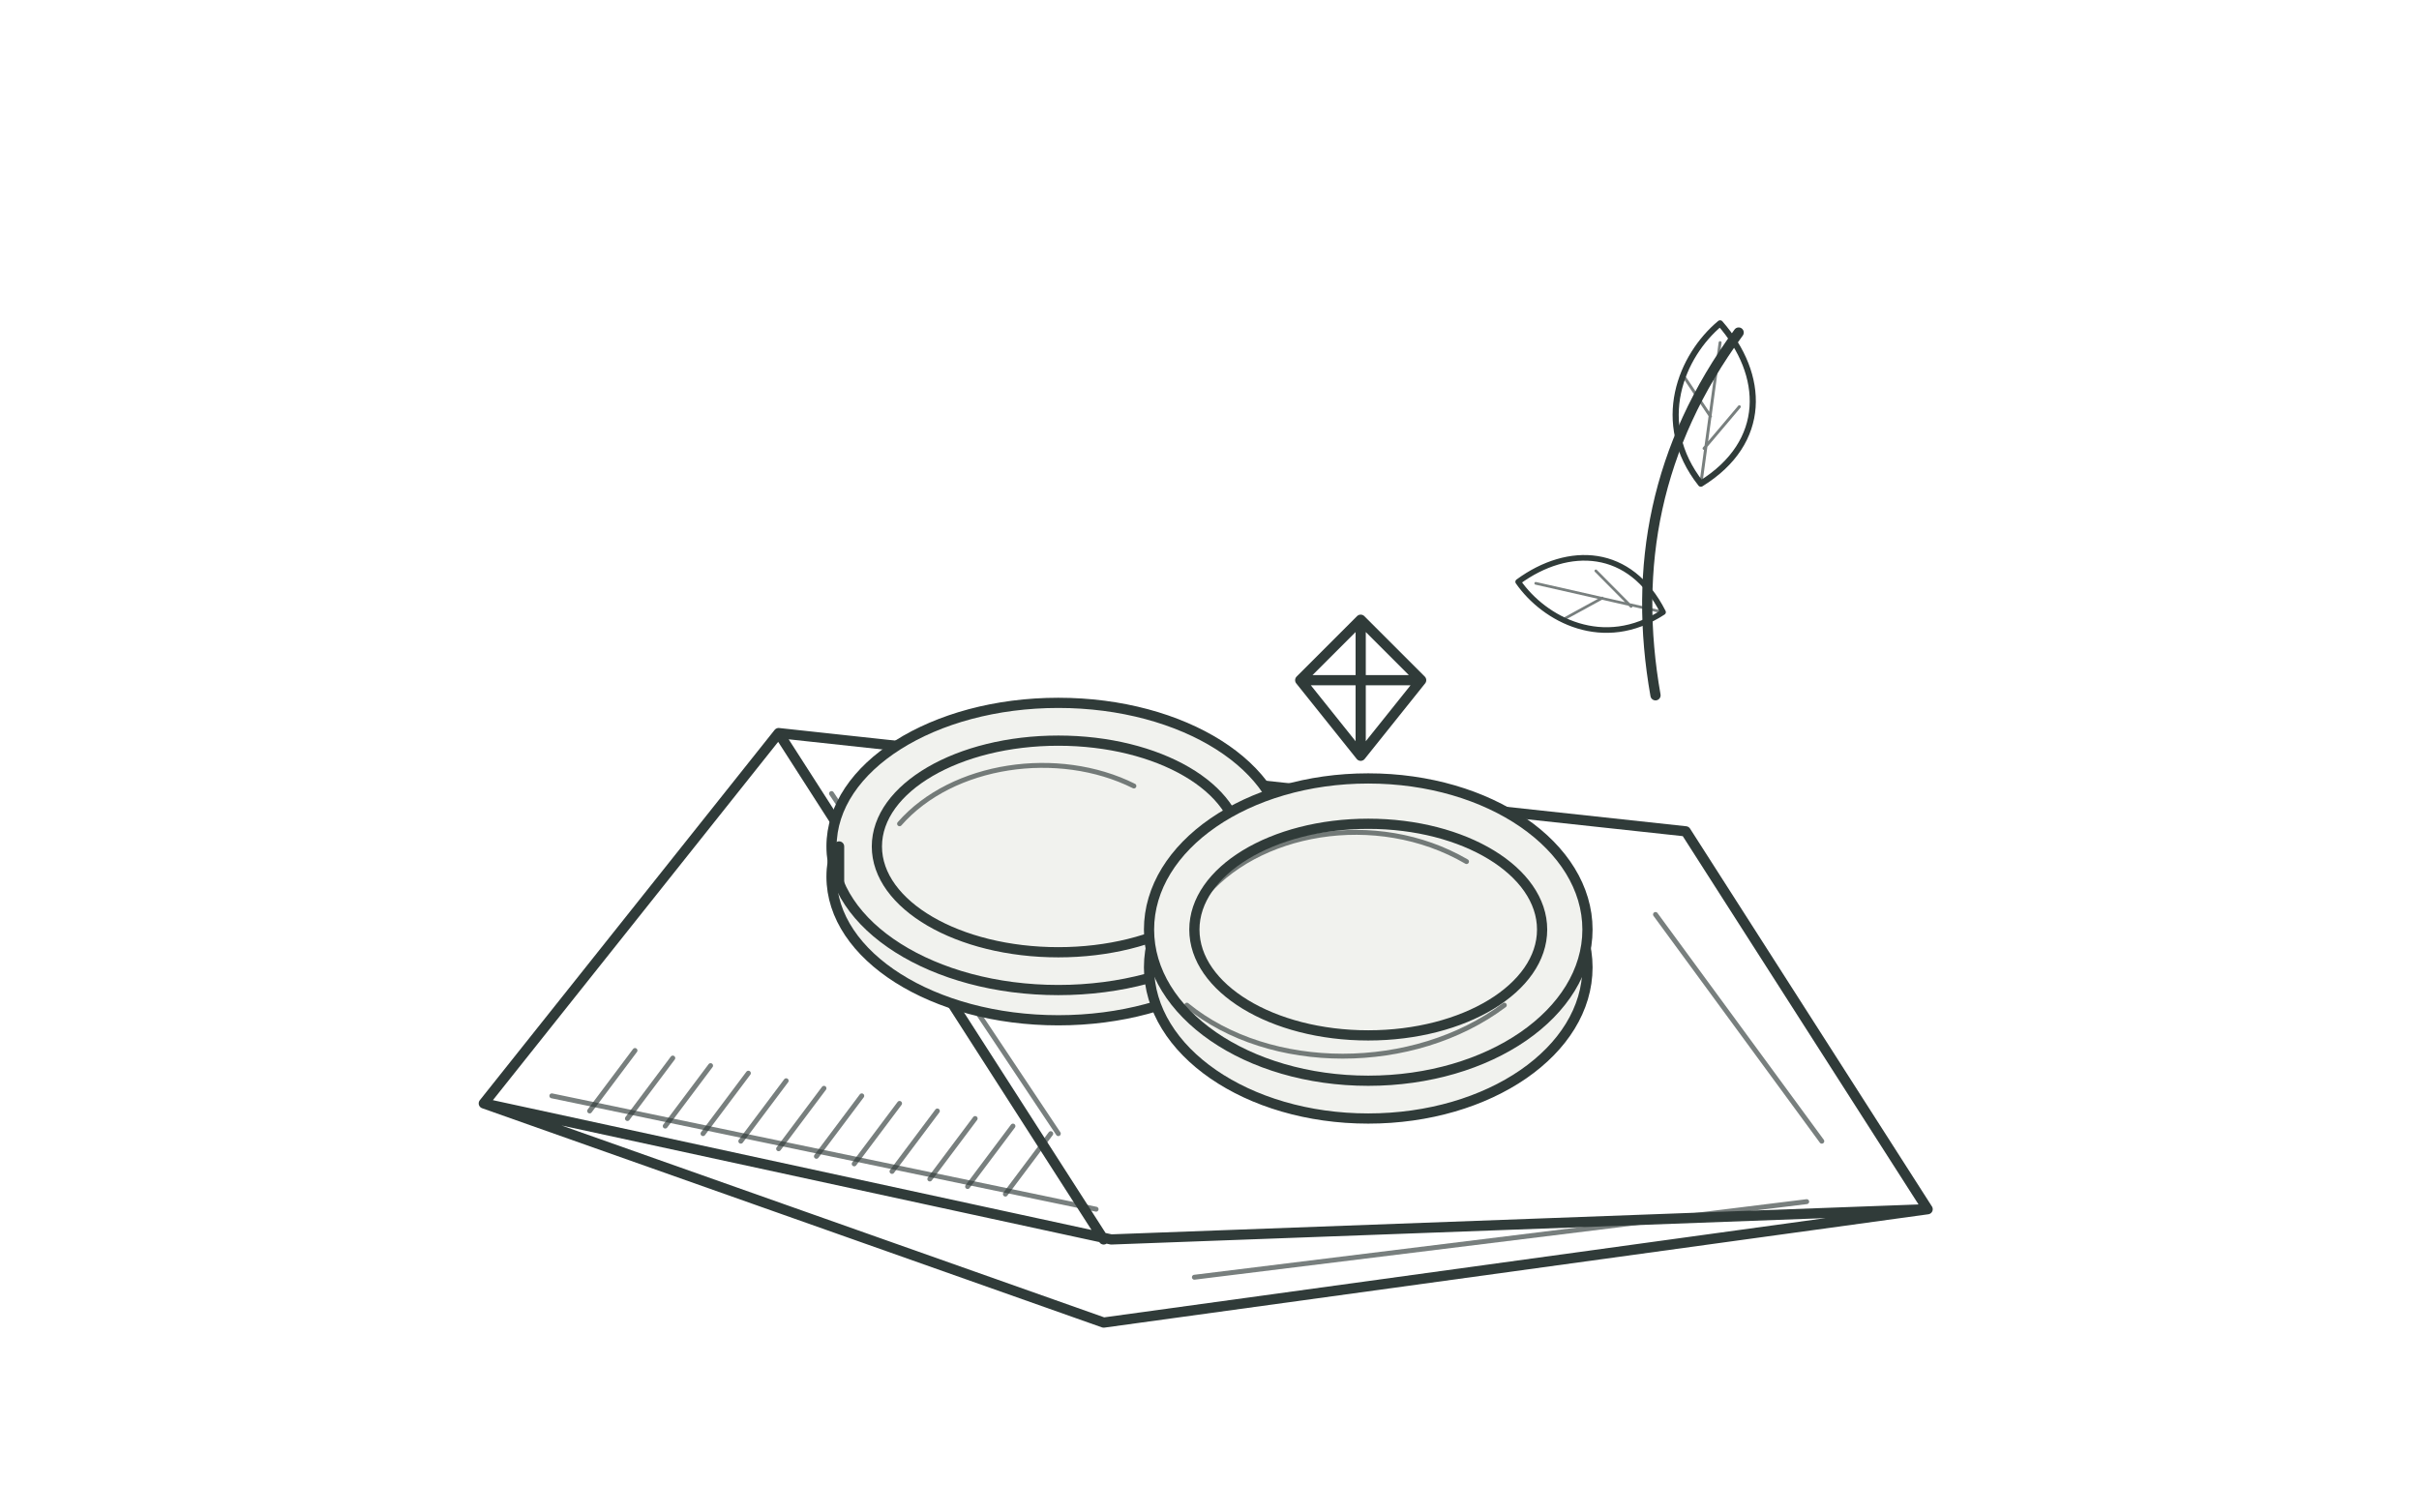
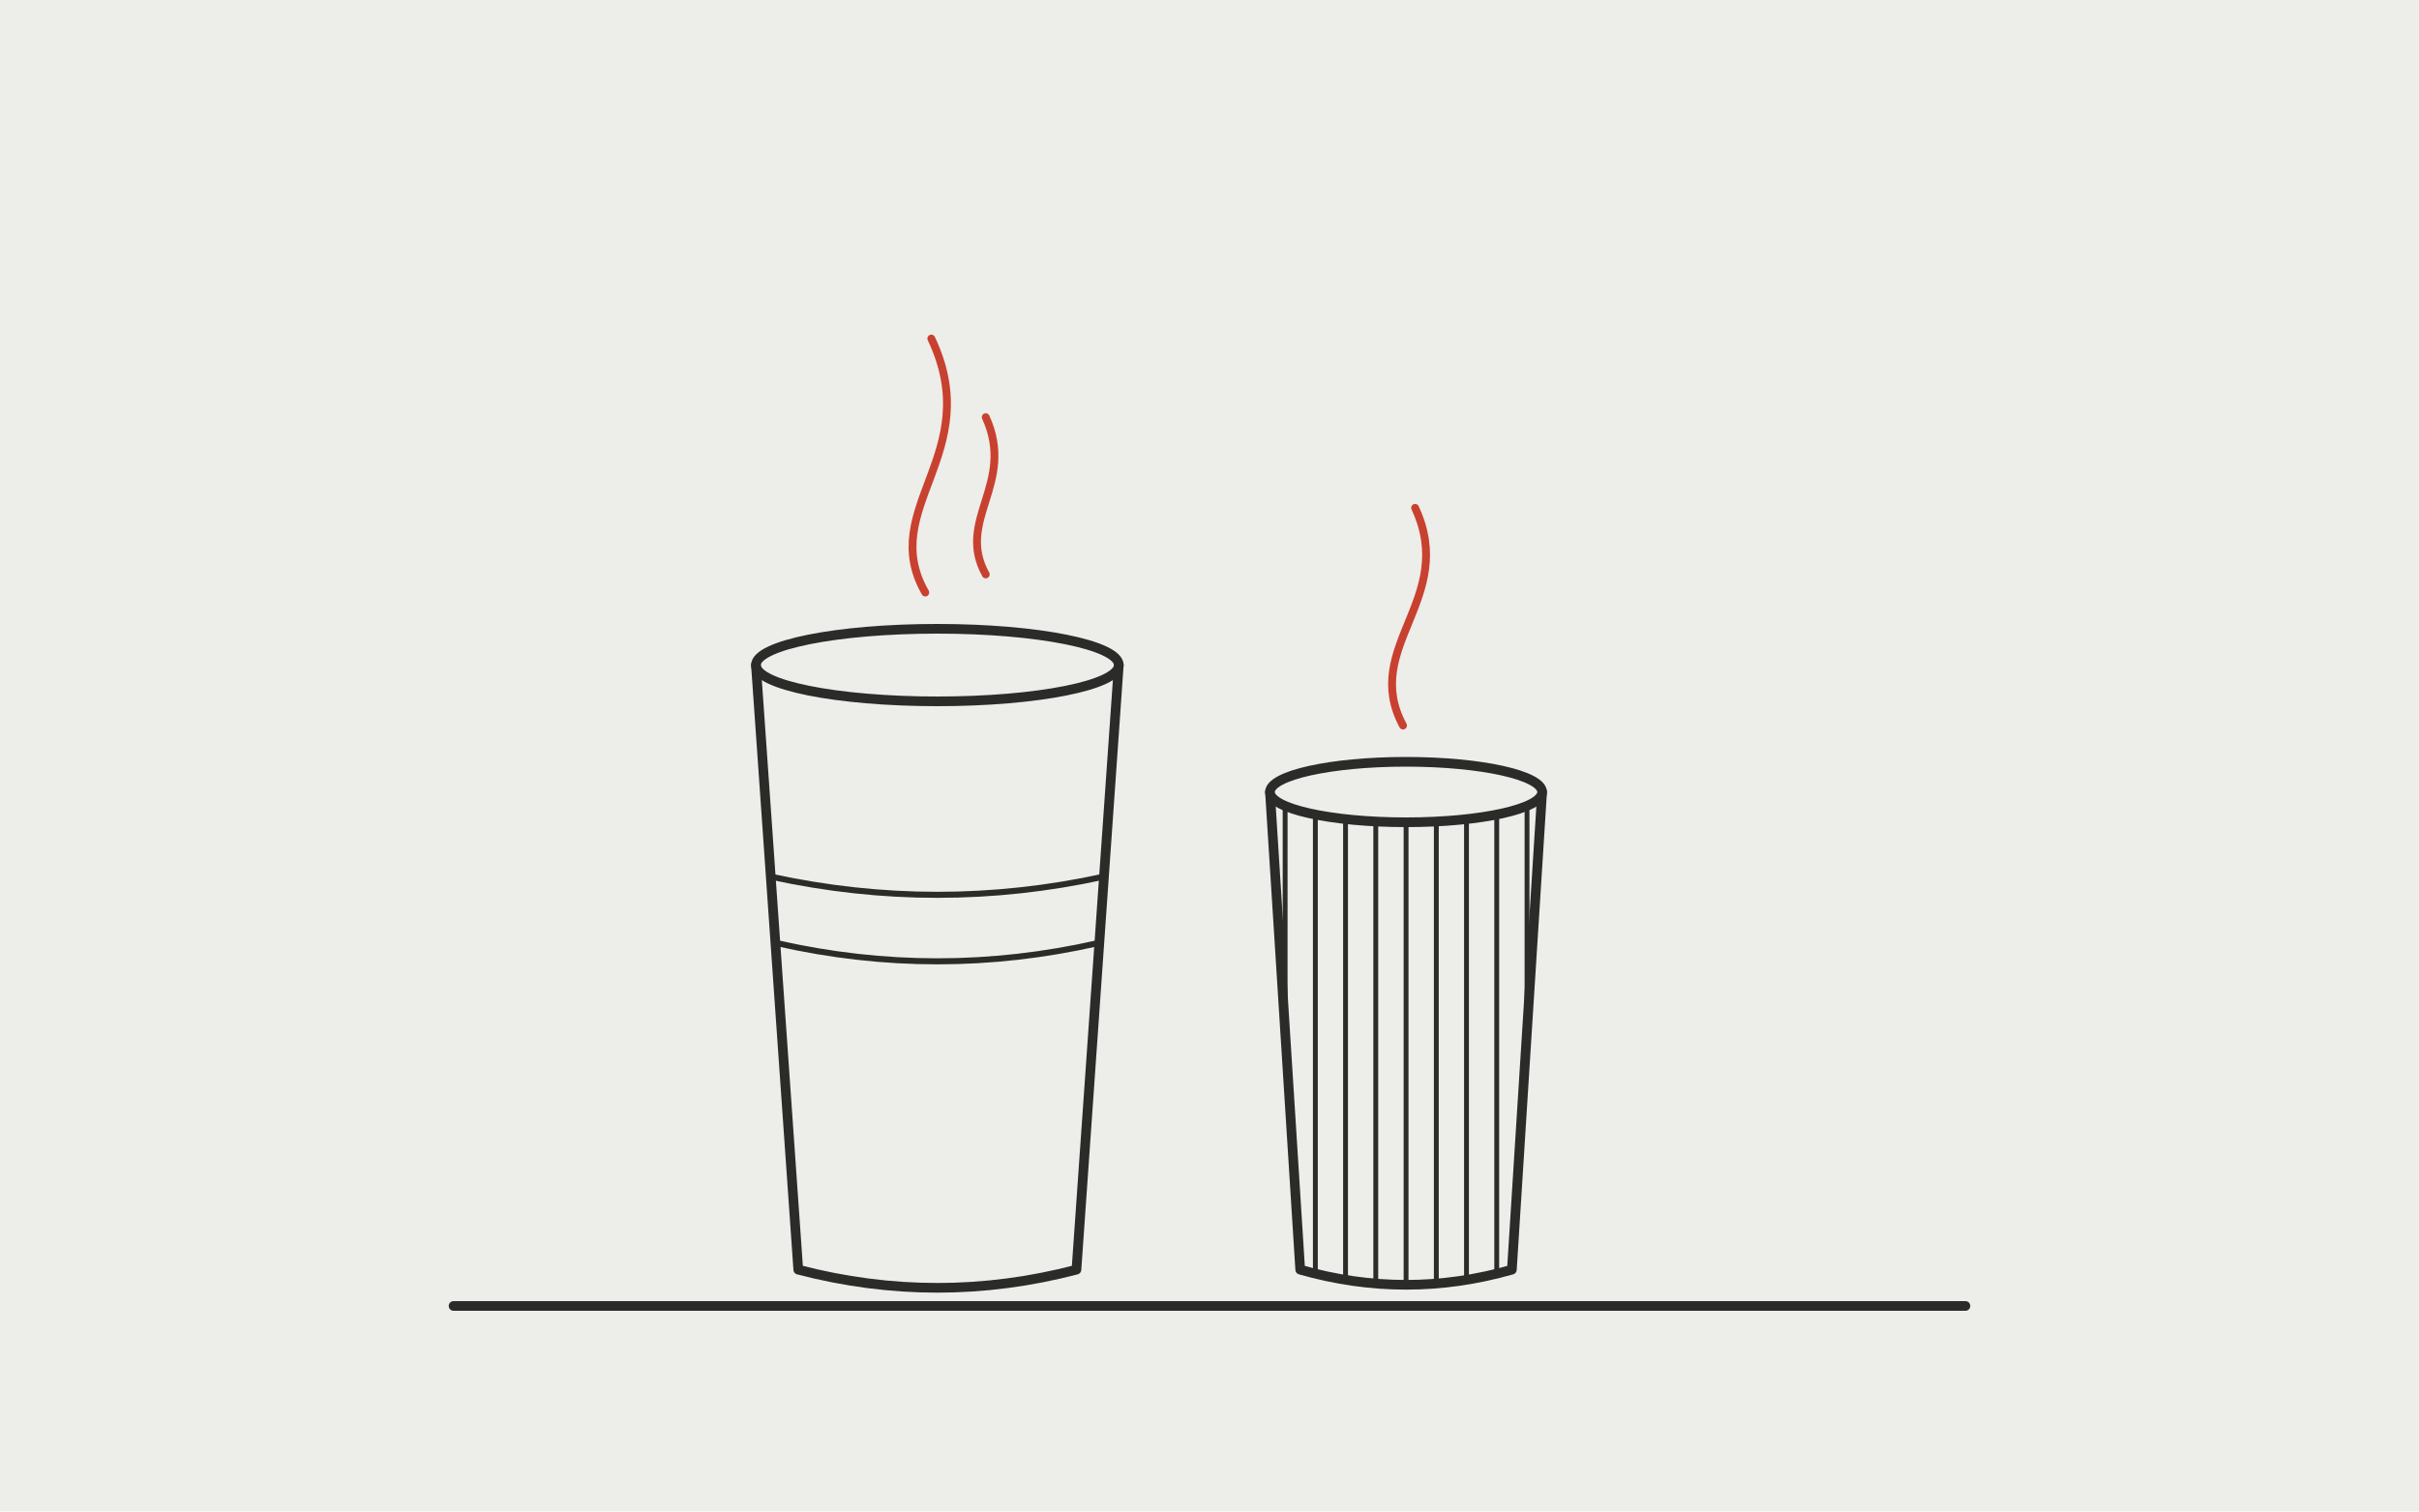
- <svg xmlns="http://www.w3.org/2000/svg" viewBox="0 0 320 200" fill="none" stroke="#303b39" stroke-width="1.35" stroke-linecap="round" stroke-linejoin="round">
+ <svg xmlns="http://www.w3.org/2000/svg" width="320" height="200" viewBox="0 0 800 500">
  <defs>
-     <pattern id="paper" width="1" height="1" patternUnits="userSpaceOnUse">
-       <rect width="1" height="1" fill="#f1f2ee" stroke="none" />
+     <pattern id="hv" patternUnits="userSpaceOnUse" width="10" height="10">
+       <path d="M5 0V10" style="stroke:#2B2B29;stroke-width:1.6" />
    </pattern>
  </defs>
-   <path d="M64 146l39-49 120 13 32 50-109 15Z M64 146l83 18 108-4 M103 97l43 67" />
-   <path d="M73 145l72 15M110 105l30 45M158 169l81-10M219 121l22 30" stroke-width=".65" opacity=".65" />
-   <ellipse cx="140" cy="116" rx="30" ry="19" fill="url(#paper)" />
-   <ellipse cx="140" cy="112" rx="30" ry="19" fill="url(#paper)" />
-   <ellipse cx="140" cy="112" rx="24" ry="14" />
-   <path d="M111 112v5m58-5v5" />
-   <ellipse cx="181" cy="128" rx="29" ry="20" fill="url(#paper)" />
-   <ellipse cx="181" cy="123" rx="29" ry="20" fill="url(#paper)" />
-   <ellipse cx="181" cy="123" rx="23" ry="14" />
-   <path d="M157 133c11 9 30 9 42 0" stroke-width=".65" opacity=".65" />
-   <path d="M180 100l-8-10 8-8 8 8Z M172 90h16m-8-8v18" />
-   <path d="M219 92c-3-17 0-33 11-48" />
-   <g transform="translate(225 64) rotate(45) scale(0.6)">
-     <path d="M0 0C-17-2-23-17-22-28C-7-27 4-17 0 0Z" />
-     <path d="M0 0l-19-25m10 13l-10-2m14 8l-1-12" stroke-width=".65" opacity=".65" />
+   <rect width="800" height="500" fill="#EDEDEA" />
+   <g transform="translate(80 0)" style="fill:none;stroke:#2B2B29;stroke-width:3.2;stroke-linecap:round;stroke-linejoin:round">
+     <path d="M170 220L184 420Q230 432 276 420L290 220" />
+     <ellipse cx="230" cy="220" rx="60" ry="12" />
+     <path d="M175 290Q230 302 285 290M177 312Q230 324 283 312" style="stroke-width:2" />
+     <path d="M340 262L350 420Q385 430 420 420L430 262Z" style="fill:url(#hv);stroke:none" />
+     <path d="M340 262L350 420Q385 430 420 420L430 262" />
+     <ellipse cx="385" cy="262" rx="45" ry="10" style="fill:#EDEDEA" />
+     <path d="M226 196C210 168 246 150 228 112M246 190C236 172 256 160 246 138" style="stroke:#C8412F;stroke-width:2.6" />
+     <path d="M384 240C370 214 402 198 388 168" style="stroke:#C8412F;stroke-width:2.6" />
+     <path d="M70 432H570" />
  </g>
-   <g transform="translate(220 81) rotate(-40) scale(0.55)">
-     <path d="M0 0C-17-2-23-17-22-28C-7-27 4-17 0 0Z" />
-     <path d="M0 0l-19-25m10 13l-10-2m14 8l-1-12" stroke-width=".65" opacity=".65" />
-   </g>
-   <path d="M78 147l6-8" stroke-width=".65" opacity=".65" />
-   <path d="M83 148l6-8" stroke-width=".65" opacity=".65" />
-   <path d="M88 149l6-8" stroke-width=".65" opacity=".65" />
-   <path d="M93 150l6-8" stroke-width=".65" opacity=".65" />
-   <path d="M98 151l6-8" stroke-width=".65" opacity=".65" />
-   <path d="M103 152l6-8" stroke-width=".65" opacity=".65" />
-   <path d="M108 153l6-8" stroke-width=".65" opacity=".65" />
-   <path d="M113 154l6-8" stroke-width=".65" opacity=".65" />
-   <path d="M118 155l6-8" stroke-width=".65" opacity=".65" />
-   <path d="M123 156l6-8" stroke-width=".65" opacity=".65" />
-   <path d="M128 157l6-8" stroke-width=".65" opacity=".65" />
-   <path d="M133 158l6-8" stroke-width=".65" opacity=".65" />
-   <path d="M159 119c7-9 23-12 35-5M119 109c7-8 21-10 31-5" stroke-width=".65" opacity=".65" />
</svg>
